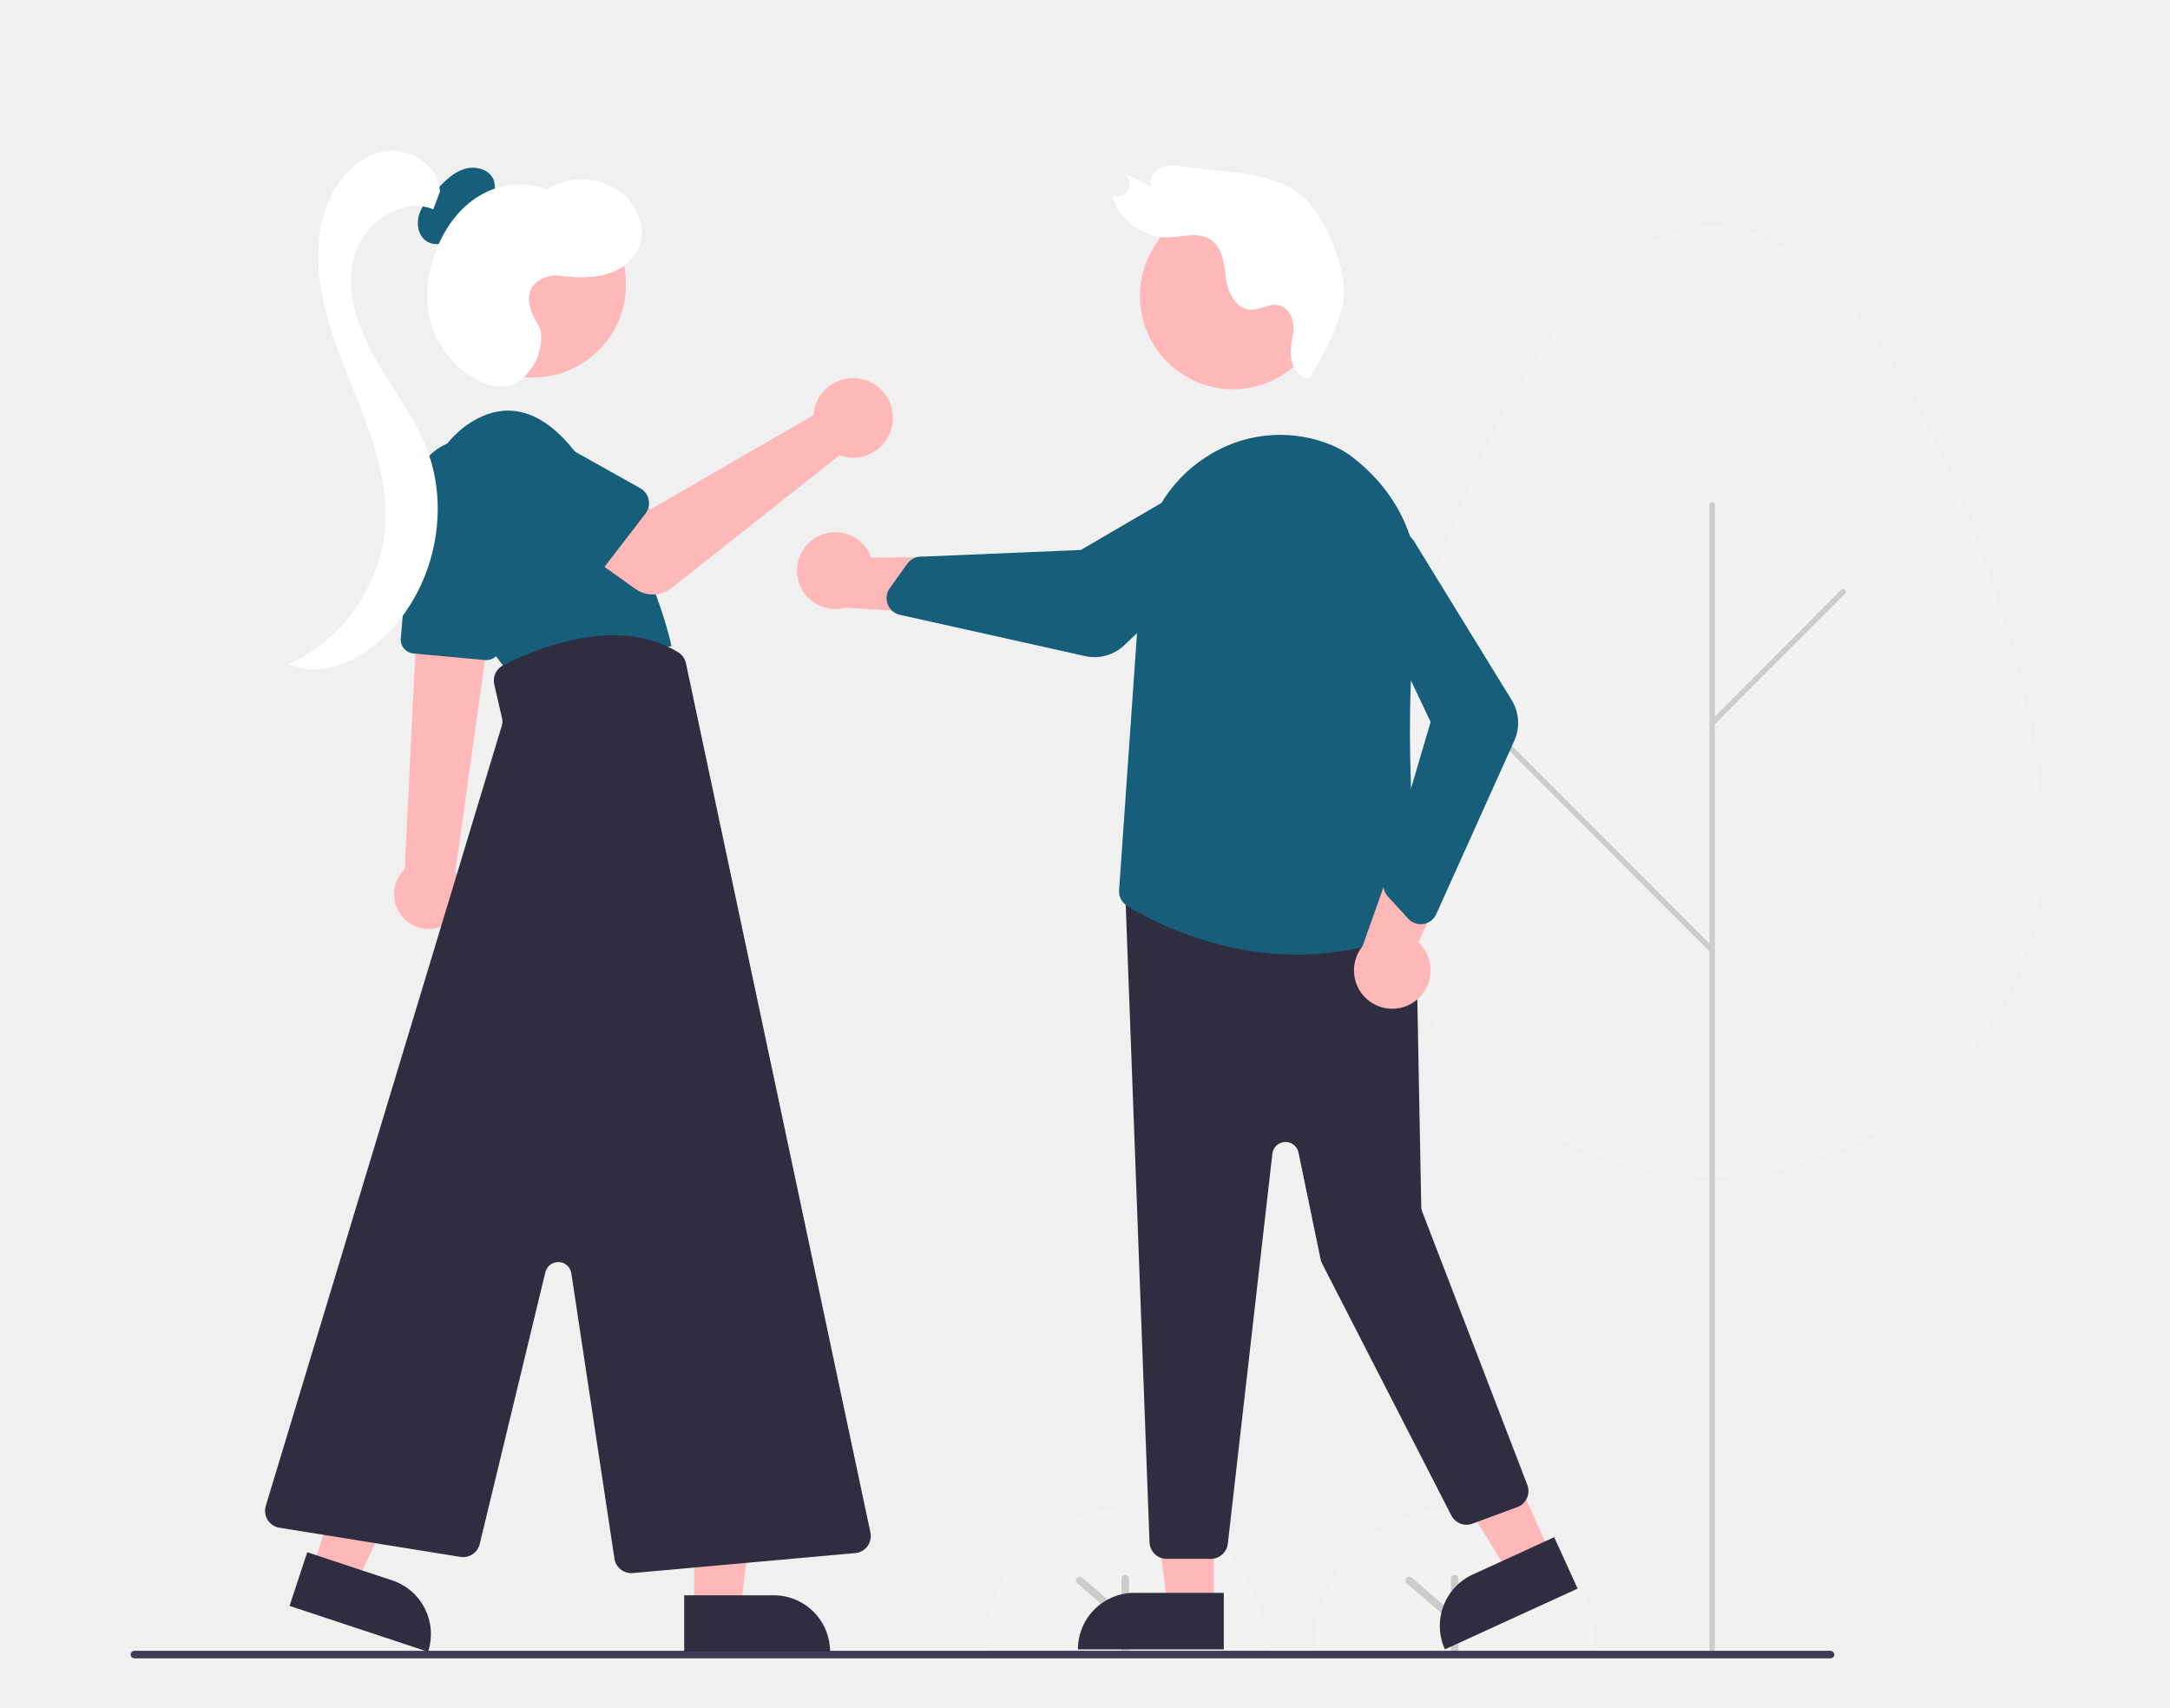
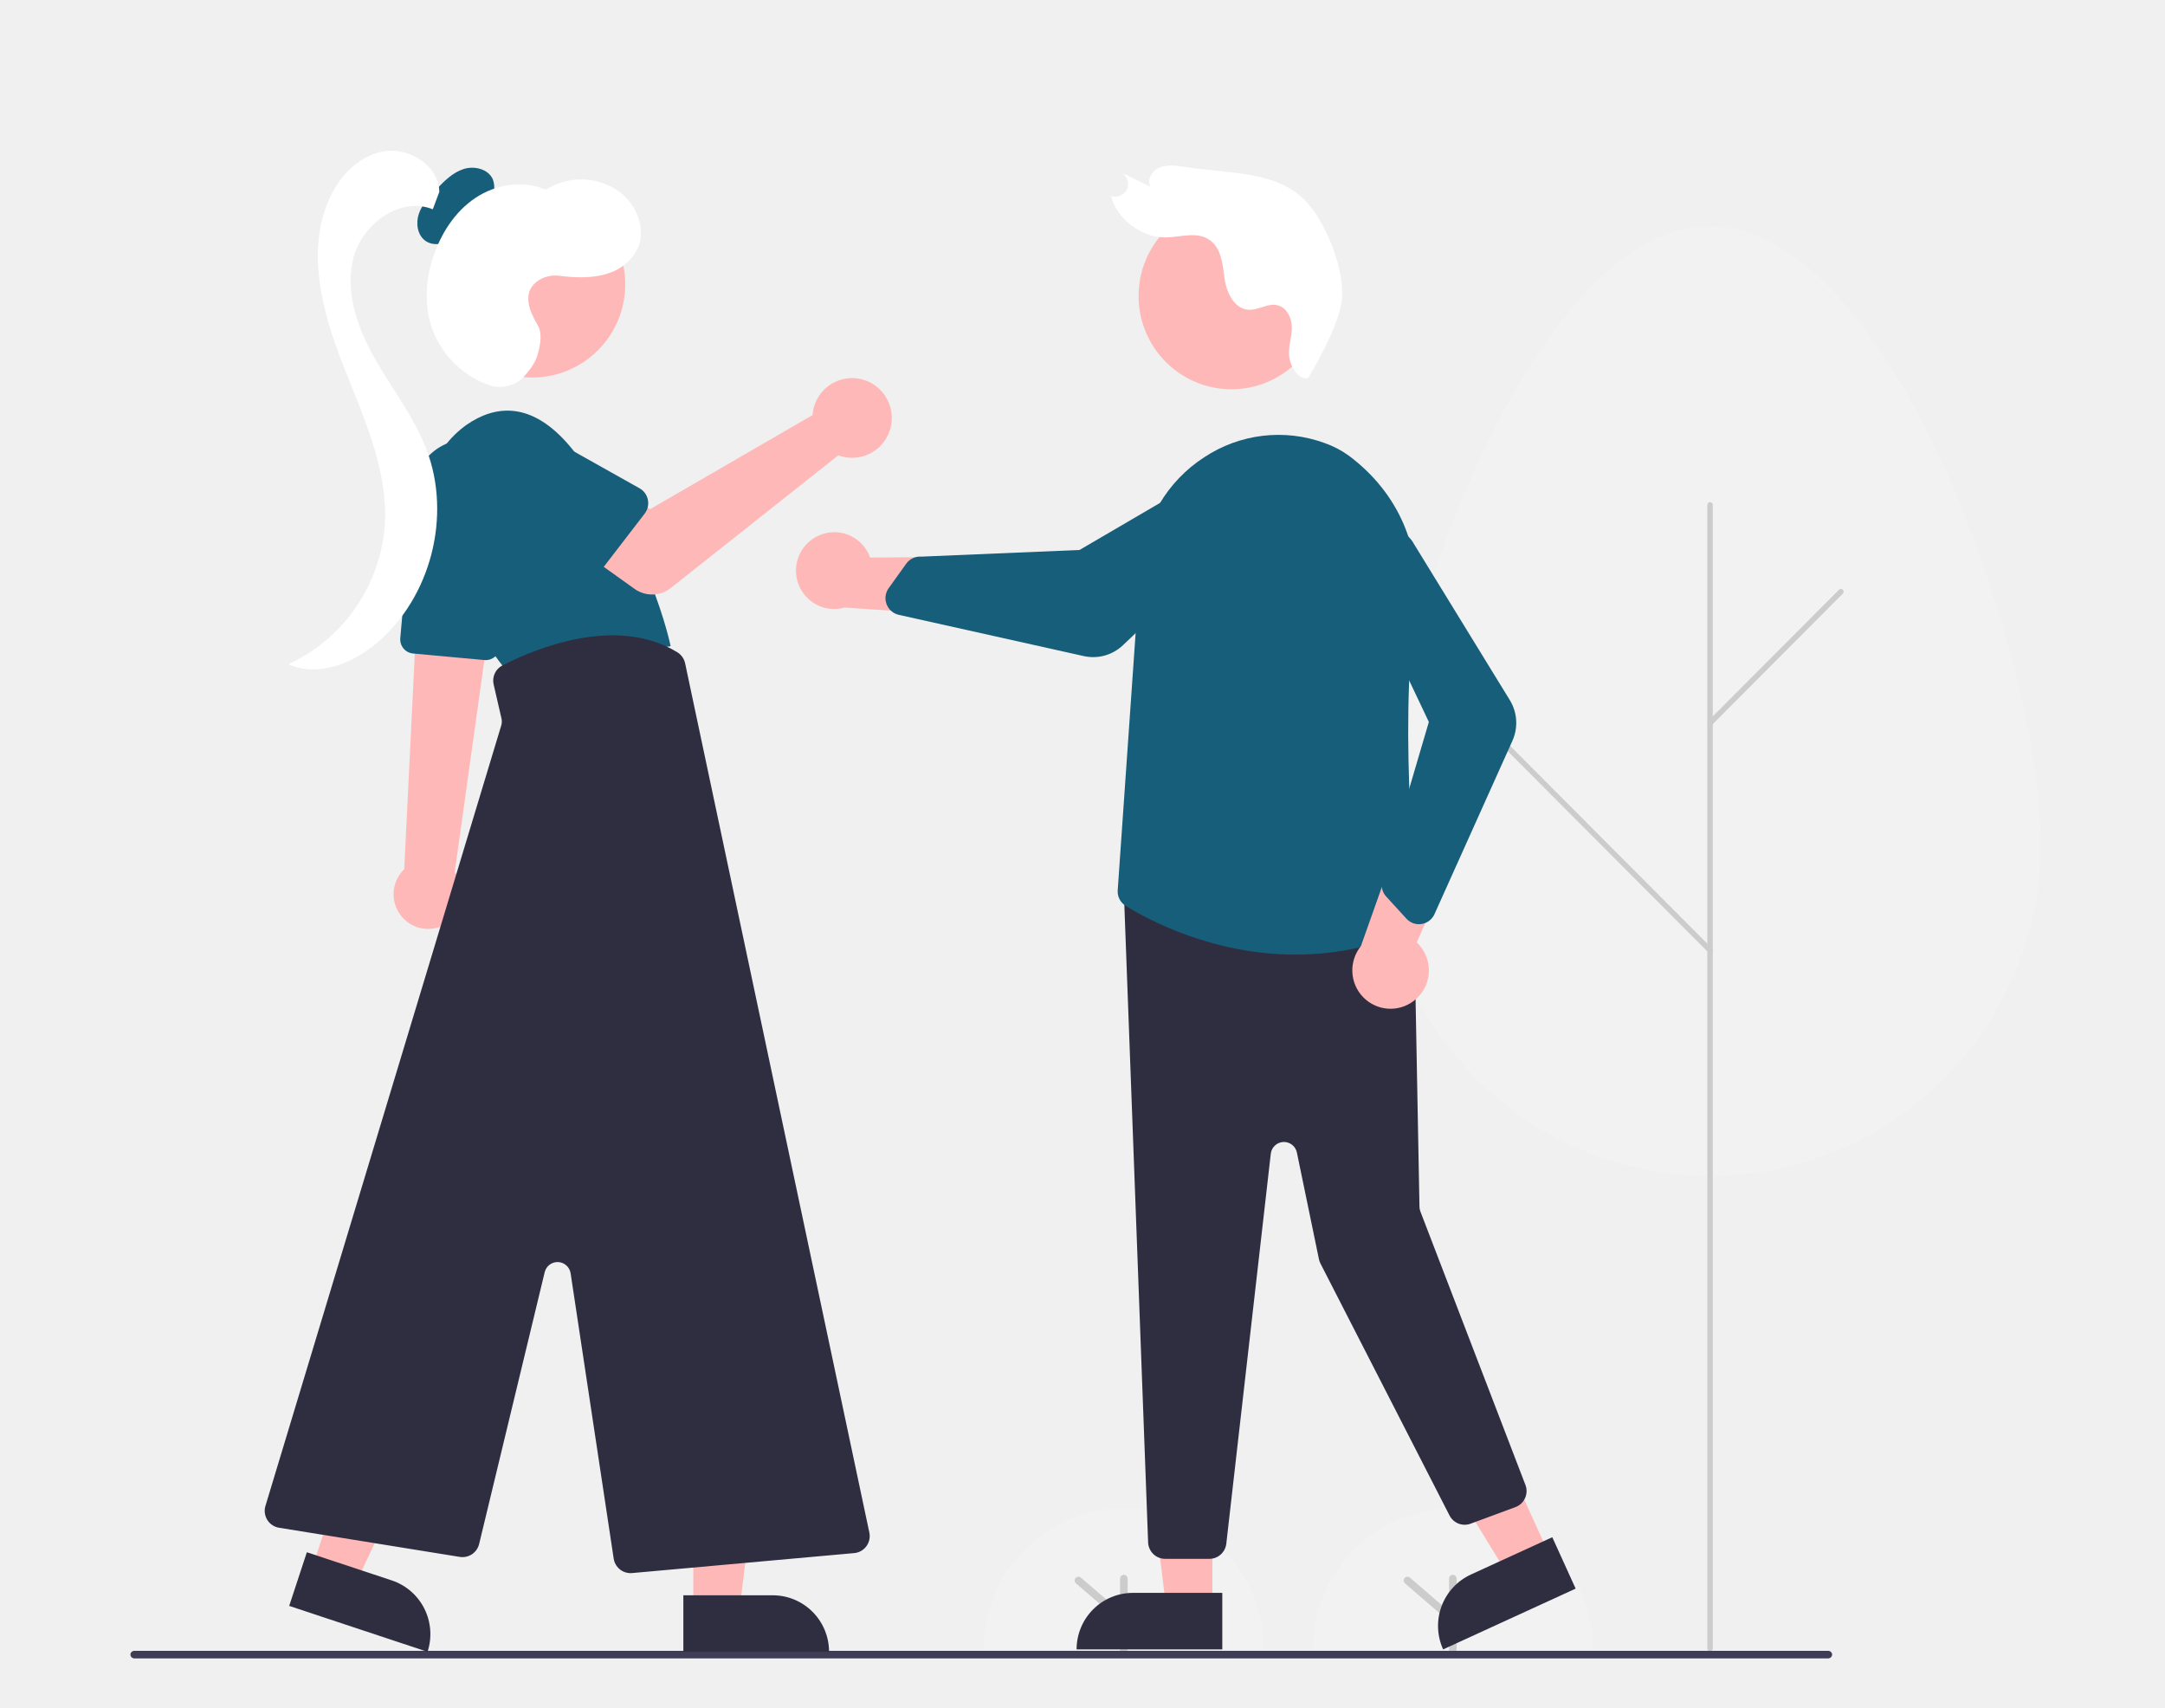
- <svg xmlns="http://www.w3.org/2000/svg" width="216" height="170" viewBox="0 0 216 170" fill="none">
-   <path d="M130.848 164.146C130.848 160.437 132.318 156.881 134.933 154.258C137.548 151.636 141.094 150.163 144.793 150.163C148.491 150.163 152.038 151.636 154.653 154.258C157.268 156.881 158.737 160.437 158.737 164.146" fill="#F2F2F2" />
-   <path d="M144.793 164.902C144.693 164.902 144.597 164.862 144.526 164.791C144.455 164.72 144.416 164.624 144.416 164.524V157.154C144.416 157.054 144.455 156.958 144.526 156.887C144.597 156.816 144.693 156.776 144.793 156.776C144.893 156.776 144.988 156.816 145.059 156.887C145.13 156.958 145.169 157.054 145.169 157.154V164.524C145.169 164.624 145.13 164.72 145.059 164.791C144.988 164.862 144.893 164.902 144.793 164.902Z" fill="#CCCCCC" />
-   <path d="M144.792 161.613C144.702 161.614 144.615 161.581 144.547 161.522L140.025 157.63C139.949 157.565 139.902 157.472 139.894 157.372C139.887 157.272 139.919 157.173 139.984 157.097C140.049 157.021 140.142 156.974 140.242 156.966C140.341 156.959 140.44 156.991 140.516 157.056L145.038 160.949C145.097 160.999 145.138 161.066 145.157 161.141C145.177 161.216 145.173 161.294 145.146 161.367C145.119 161.439 145.071 161.502 145.008 161.546C144.945 161.59 144.869 161.613 144.792 161.613V161.613Z" fill="#CCCCCC" />
-   <path d="M98.061 164.146C98.061 160.437 99.53 156.881 102.145 154.258C104.76 151.636 108.307 150.163 112.005 150.163C115.703 150.163 119.25 151.636 121.865 154.258C124.48 156.881 125.949 160.437 125.949 164.146" fill="#F2F2F2" />
-   <path d="M112.005 164.902C111.905 164.902 111.809 164.862 111.738 164.791C111.668 164.72 111.628 164.624 111.628 164.524V157.154C111.628 157.054 111.668 156.958 111.738 156.887C111.809 156.816 111.905 156.776 112.005 156.776C112.105 156.776 112.201 156.816 112.271 156.887C112.342 156.958 112.382 157.054 112.382 157.154V164.524C112.382 164.624 112.342 164.72 112.271 164.791C112.201 164.862 112.105 164.902 112.005 164.902Z" fill="#CCCCCC" />
-   <path d="M112.005 161.613C111.914 161.613 111.827 161.581 111.759 161.522L107.237 157.63C107.199 157.598 107.168 157.558 107.145 157.514C107.123 157.47 107.109 157.421 107.105 157.372C107.101 157.322 107.107 157.272 107.122 157.225C107.138 157.177 107.162 157.133 107.195 157.096C107.227 157.058 107.266 157.027 107.311 157.004C107.355 156.982 107.404 156.969 107.453 156.965C107.503 156.961 107.552 156.967 107.6 156.983C107.647 156.999 107.69 157.024 107.728 157.056L112.25 160.949C112.309 160.999 112.35 161.066 112.37 161.141C112.389 161.216 112.385 161.294 112.358 161.367C112.331 161.439 112.283 161.502 112.22 161.546C112.157 161.59 112.082 161.613 112.005 161.613H112.005Z" fill="#CCCCCC" />
-   <path d="M203.385 84.047C203.385 65.807 188.63 22.526 170.428 22.526C152.227 22.526 137.471 65.807 137.471 84.047C137.477 92.808 140.952 101.208 147.132 107.401C153.312 113.593 161.691 117.072 170.428 117.072C179.165 117.072 187.544 113.593 193.724 107.401C199.904 101.208 203.379 92.808 203.385 84.047V84.047Z" fill="#F2F2F2" />
-   <path d="M170.428 164.394C170.464 164.394 170.499 164.387 170.532 164.373C170.565 164.36 170.594 164.34 170.62 164.315C170.645 164.289 170.665 164.259 170.678 164.226C170.692 164.194 170.699 164.158 170.699 164.123V50.261C170.699 50.189 170.67 50.12 170.619 50.07C170.568 50.019 170.5 49.99 170.428 49.99C170.356 49.99 170.288 50.019 170.237 50.07C170.186 50.12 170.157 50.189 170.157 50.261V164.123C170.157 164.158 170.164 164.194 170.178 164.226C170.191 164.259 170.211 164.289 170.236 164.315C170.262 164.34 170.291 164.36 170.324 164.373C170.357 164.387 170.392 164.394 170.428 164.394V164.394Z" fill="#CCCCCC" />
-   <path d="M170.428 72.243C170.464 72.243 170.499 72.236 170.532 72.222C170.565 72.209 170.595 72.189 170.62 72.163L183.664 59.092C183.715 59.041 183.743 58.972 183.743 58.9C183.743 58.828 183.715 58.759 183.664 58.708C183.613 58.657 183.544 58.628 183.472 58.628C183.4 58.628 183.331 58.657 183.281 58.708L170.236 71.779C170.199 71.817 170.173 71.866 170.162 71.918C170.152 71.971 170.157 72.026 170.178 72.075C170.198 72.125 170.233 72.167 170.278 72.197C170.322 72.227 170.375 72.243 170.428 72.243V72.243Z" fill="#CCCCCC" />
-   <path d="M170.428 94.872C170.482 94.872 170.534 94.856 170.578 94.826C170.623 94.797 170.658 94.754 170.678 94.704C170.699 94.655 170.704 94.6 170.694 94.548C170.683 94.495 170.658 94.447 170.62 94.409L148.775 72.518C148.75 72.493 148.72 72.473 148.687 72.459C148.654 72.445 148.619 72.438 148.583 72.438C148.548 72.438 148.512 72.445 148.48 72.459C148.447 72.472 148.417 72.493 148.392 72.518C148.367 72.543 148.347 72.573 148.333 72.606C148.319 72.639 148.312 72.674 148.312 72.71C148.312 72.745 148.319 72.781 148.333 72.814C148.346 72.847 148.366 72.877 148.392 72.902L170.236 94.793C170.262 94.818 170.291 94.838 170.324 94.852C170.357 94.865 170.392 94.872 170.428 94.872V94.872Z" fill="#CCCCCC" />
-   <path d="M120.826 159.897L116.206 159.896L114.008 142.026L120.827 142.026L120.826 159.897Z" fill="#FFB8B8" />
-   <path d="M112.906 158.573H121.816V164.199H107.295C107.295 162.707 107.886 161.276 108.938 160.22C109.991 159.165 111.418 158.573 112.906 158.573V158.573Z" fill="#2F2E41" />
-   <path d="M154.351 154.648L150.148 156.574L140.744 141.234L146.947 138.393L154.351 154.648Z" fill="#FFB8B8" />
-   <path d="M146.598 156.744L154.703 153.032L157.034 158.149L143.825 164.199C143.519 163.527 143.348 162.801 143.322 162.063C143.295 161.324 143.414 160.588 143.672 159.896C143.929 159.204 144.32 158.569 144.822 158.028C145.324 157.487 145.928 157.051 146.598 156.744V156.744Z" fill="#2F2E41" />
-   <path d="M120.532 155.185H116.118C115.69 155.183 115.278 155.02 114.965 154.728C114.651 154.435 114.459 154.035 114.426 153.607L112.019 89.151C112.001 88.904 112.038 88.656 112.125 88.424C112.213 88.193 112.35 87.983 112.527 87.81C112.703 87.637 112.916 87.505 113.149 87.423C113.382 87.341 113.63 87.311 113.876 87.335L139.403 90.053C139.817 90.094 140.201 90.285 140.483 90.592C140.765 90.898 140.926 91.297 140.934 91.714L141.469 120.146C141.472 120.301 141.501 120.453 141.557 120.597L152.028 147.827C152.109 148.037 152.148 148.262 152.141 148.487C152.135 148.713 152.084 148.934 151.991 149.14C151.898 149.345 151.766 149.53 151.601 149.684C151.437 149.837 151.243 149.957 151.032 150.034L146.559 151.687C146.171 151.831 145.743 151.827 145.358 151.676C144.972 151.525 144.654 151.238 144.465 150.869L131.601 125.787C131.531 125.651 131.48 125.506 131.449 125.356L129.252 114.739C129.188 114.431 129.017 114.156 128.769 113.963C128.522 113.77 128.214 113.672 127.9 113.686C127.587 113.7 127.289 113.826 127.06 114.04C126.831 114.255 126.685 114.544 126.65 114.857L122.217 153.677C122.169 154.092 121.972 154.475 121.661 154.753C121.35 155.031 120.948 155.185 120.532 155.185V155.185Z" fill="#2F2E41" />
-   <path d="M122.73 38.752C127.842 38.752 131.986 34.596 131.986 29.47C131.986 24.344 127.842 20.188 122.73 20.188C117.618 20.188 113.473 24.344 113.473 29.47C113.473 34.596 117.618 38.752 122.73 38.752Z" fill="#FFB8B8" />
-   <path d="M129.111 95.032C120.924 95.033 114.513 91.614 112.191 90.183H112.192C111.928 90.021 111.715 89.789 111.574 89.514C111.433 89.238 111.371 88.928 111.394 88.62L113.645 56.356C113.789 54.178 114.44 52.065 115.544 50.185C116.649 48.305 118.177 46.71 120.006 45.528C121.754 44.368 123.748 43.635 125.828 43.386C127.909 43.137 130.019 43.38 131.989 44.096C132.859 44.397 133.68 44.823 134.426 45.362C139.413 49.086 141.816 54.694 141.02 60.748C139.369 73.302 141.239 90.236 141.458 92.126L141.474 92.262L141.349 92.319C137.516 94.106 133.339 95.032 129.111 95.032V95.032Z" fill="#175E7A" />
-   <path d="M140.896 99.641C141.338 99.307 141.702 98.879 141.963 98.389C142.223 97.898 142.373 97.357 142.401 96.802C142.43 96.247 142.337 95.693 142.129 95.178C141.921 94.663 141.603 94.2 141.197 93.822L146.629 81.464L139.729 82.636L135.629 94.192C135.04 94.917 134.738 95.834 134.778 96.769C134.818 97.703 135.199 98.59 135.849 99.262C136.498 99.934 137.37 100.343 138.3 100.413C139.23 100.483 140.154 100.208 140.896 99.641V99.641Z" fill="#FFB8B8" />
-   <path d="M141.415 92.007C141.18 92.007 140.948 91.958 140.733 91.863C140.518 91.768 140.325 91.629 140.167 91.455L138.142 89.24C137.945 89.024 137.807 88.76 137.741 88.474C137.675 88.189 137.684 87.891 137.766 87.609L142.403 71.87L135.347 57.012C135.038 56.359 134.962 55.619 135.133 54.916C135.283 54.3 135.616 53.743 136.089 53.32C136.561 52.897 137.15 52.628 137.778 52.547C138.406 52.467 139.043 52.579 139.607 52.87C140.17 53.16 140.632 53.614 140.932 54.173L150.47 69.693C150.841 70.296 151.059 70.981 151.104 71.688C151.15 72.395 151.021 73.103 150.73 73.749L142.963 91.006C142.848 91.263 142.671 91.487 142.448 91.658C142.225 91.829 141.963 91.941 141.685 91.985C141.596 92 141.506 92.007 141.415 92.007V92.007Z" fill="#175E7A" />
-   <path d="M130.356 37.653C129.396 37.818 128.606 36.478 128.487 35.536C128.367 34.594 128.71 33.691 128.747 32.755C128.785 31.819 128.344 30.681 127.375 30.404C126.358 30.113 125.416 30.93 124.375 30.832C122.925 30.695 122.197 28.993 122.021 27.616C121.845 26.24 121.707 24.61 120.452 23.824C119.2 23.042 117.651 23.611 116.212 23.636C113.781 23.677 111.305 21.817 110.737 19.523C111.032 19.608 111.347 19.592 111.632 19.478C111.917 19.364 112.156 19.157 112.311 18.891C112.432 18.608 112.457 18.291 112.381 17.992C112.305 17.693 112.133 17.427 111.891 17.237L114.647 18.59C114.27 17.821 114.839 16.946 115.622 16.654C116.405 16.363 117.316 16.494 118.18 16.629C122.495 17.301 127.494 16.97 130.356 20.269C132.339 22.554 133.971 26.903 133.748 29.717C133.525 32.531 130.356 37.653 130.356 37.653Z" fill="white" />
-   <path d="M81.275 53.477C81.757 53.202 82.292 53.036 82.844 52.991C83.397 52.946 83.952 53.023 84.471 53.217C84.991 53.41 85.461 53.716 85.85 54.111C86.239 54.507 86.537 54.984 86.722 55.507L100.189 55.41L96.378 61.296L84.174 60.486C83.276 60.74 82.317 60.655 81.478 60.247C80.638 59.839 79.977 59.136 79.62 58.273C79.262 57.408 79.234 56.443 79.539 55.559C79.844 54.675 80.462 53.934 81.275 53.477V53.477Z" fill="#FFB8B8" />
-   <path d="M88.283 59.892C88.235 59.662 88.235 59.424 88.284 59.193C88.333 58.963 88.429 58.745 88.567 58.554L90.316 56.115C90.488 55.877 90.717 55.688 90.983 55.565C91.248 55.442 91.54 55.39 91.832 55.413L107.585 54.751L121.211 46.8C121.785 46.363 122.492 46.138 123.213 46.162C123.846 46.184 124.457 46.397 124.966 46.775C125.475 47.152 125.858 47.675 126.065 48.275C126.272 48.875 126.292 49.524 126.123 50.136C125.955 50.748 125.605 51.294 125.121 51.703L111.914 64.232C111.401 64.719 110.776 65.072 110.095 65.261C109.414 65.45 108.697 65.468 108.008 65.314L89.576 61.208C89.302 61.147 89.047 61.019 88.835 60.835C88.622 60.651 88.459 60.416 88.359 60.153C88.327 60.068 88.301 59.981 88.283 59.892V59.892Z" fill="#175E7A" />
-   <path d="M182.191 165.096H13.401C13.295 165.096 13.193 165.056 13.117 164.985C13.042 164.914 13 164.818 13 164.718C13 164.618 13.042 164.522 13.117 164.451C13.193 164.38 13.295 164.34 13.401 164.34H182.191C182.297 164.34 182.399 164.38 182.474 164.451C182.549 164.522 182.592 164.618 182.592 164.718C182.592 164.818 182.549 164.914 182.474 164.985C182.399 165.056 182.297 165.096 182.191 165.096Z" fill="#3F3D56" />
-   <path d="M39.69 90.756C39.917 91.149 40.218 91.493 40.578 91.768C40.937 92.044 41.347 92.246 41.784 92.362C42.221 92.479 42.676 92.508 43.125 92.448C43.573 92.388 44.005 92.239 44.396 92.011C44.787 91.784 45.13 91.481 45.404 91.12C45.678 90.76 45.879 90.348 45.995 89.91C46.11 89.472 46.139 89.014 46.078 88.565C46.017 88.116 45.869 87.683 45.641 87.291C45.545 87.129 45.437 86.975 45.317 86.83L48.211 66.143L48.298 65.523L48.886 61.302L48.973 60.693L48.652 60.708L43.044 60.965L41.541 61.033L41.352 64.884L40.286 86.535C39.728 87.069 39.367 87.776 39.259 88.542C39.151 89.308 39.303 90.088 39.69 90.756V90.756Z" fill="#FFB8B8" />
-   <path d="M48.281 65.711L41.161 65.056C40.791 65.021 40.451 64.841 40.213 64.555C39.976 64.269 39.861 63.901 39.893 63.53L41.214 48.681C41.278 47.96 41.485 47.259 41.824 46.62C42.163 45.98 42.627 45.416 43.187 44.959C43.747 44.503 44.394 44.163 45.087 43.962C45.78 43.76 46.507 43.7 47.224 43.785C47.941 43.87 48.634 44.098 49.262 44.456C49.889 44.814 50.439 45.295 50.878 45.87C51.317 46.444 51.636 47.102 51.818 47.803C51.999 48.504 52.038 49.234 51.933 49.95L49.798 64.515C49.749 64.849 49.582 65.154 49.327 65.374C49.073 65.595 48.748 65.716 48.411 65.717C48.368 65.717 48.325 65.715 48.281 65.711Z" fill="#175E7A" />
-   <path d="M42.885 53.714C42.165 51.668 42.131 49.443 42.79 47.376C43.449 45.31 44.763 43.516 46.533 42.268C49.218 40.425 52.892 39.764 56.849 44.488C64.764 53.936 66.837 64.329 66.837 64.329L50.631 66.974C50.631 66.974 45.119 60.219 42.885 53.714Z" fill="#175E7A" />
-   <path d="M69.094 160.137L73.715 160.137L75.913 142.266L69.094 142.266L69.094 160.137Z" fill="#FFB8B8" />
-   <path d="M31.108 156.096L35.495 157.55L43.175 141.274L36.701 139.128L31.108 156.096Z" fill="#FFB8B8" />
-   <path d="M42.609 164.439L28.822 159.87L30.582 154.528L39.043 157.332C40.456 157.8 41.625 158.812 42.294 160.145C42.963 161.478 43.076 163.023 42.609 164.439L42.609 164.439Z" fill="#2F2E41" />
-   <path d="M53.057 37.582C58.169 37.582 62.313 33.427 62.313 28.3C62.313 23.174 58.169 19.018 53.057 19.018C47.945 19.018 43.8 23.174 43.8 28.3C43.8 33.427 47.945 37.582 53.057 37.582Z" fill="#FFB8B8" />
-   <path d="M61.161 155.162L56.871 126.764C56.825 126.461 56.675 126.183 56.448 125.978C56.221 125.773 55.929 125.654 55.624 125.64C55.319 125.627 55.018 125.721 54.774 125.905C54.529 126.089 54.356 126.353 54.285 126.651L47.75 153.714C47.647 154.129 47.394 154.49 47.039 154.726C46.684 154.963 46.254 155.058 45.833 154.993L27.809 152.088C27.57 152.05 27.342 151.96 27.14 151.826C26.939 151.692 26.768 151.516 26.64 151.31C26.512 151.104 26.429 150.873 26.397 150.633C26.365 150.392 26.385 150.147 26.455 149.915L49.957 72.218C50.024 71.997 50.032 71.762 49.98 71.537L49.198 68.137C49.112 67.768 49.151 67.381 49.31 67.038C49.469 66.694 49.738 66.414 50.074 66.242C53.275 64.604 61.379 61.2 67.498 64.929C67.696 65.051 67.868 65.211 68.003 65.401C68.138 65.592 68.232 65.807 68.281 66.035L86.641 152.565C86.691 152.8 86.69 153.043 86.64 153.278C86.589 153.513 86.489 153.735 86.347 153.929C86.204 154.122 86.022 154.283 85.813 154.401C85.604 154.519 85.372 154.591 85.133 154.613L62.99 156.601C62.938 156.605 62.888 156.608 62.838 156.608C62.432 156.607 62.04 156.461 61.733 156.196C61.426 155.931 61.223 155.564 61.161 155.162Z" fill="#2F2E41" />
-   <path d="M46.919 21.742C47.617 21.322 48.236 20.782 48.749 20.148C49.002 19.827 49.168 19.447 49.232 19.044C49.296 18.64 49.256 18.227 49.114 17.843C48.647 16.809 47.257 16.481 46.18 16.834C45.104 17.187 44.272 18.033 43.485 18.849C42.791 19.569 42.078 20.32 41.75 21.265C41.421 22.21 41.59 23.407 42.408 23.98C43.21 24.543 44.364 24.312 45.136 23.708C45.908 23.104 46.386 22.208 46.842 21.339L46.919 21.742Z" fill="#175E7A" />
-   <path d="M43.784 19.098C43.733 16.482 40.76 14.607 38.193 15.07C35.625 15.534 33.652 17.729 32.664 20.15C30.577 25.265 32.143 31.102 34.154 36.248C36.166 41.393 38.654 46.617 38.361 52.136C38.163 55.12 37.164 57.994 35.472 60.455C33.779 62.917 31.455 64.874 28.745 66.121C31.643 67.438 35.106 66.077 37.541 64.024C42.948 59.464 45.035 51.347 42.501 44.734C41.251 41.472 39.047 38.682 37.328 35.643C35.608 32.604 34.346 29.022 35.234 25.643C36.122 22.264 39.901 19.528 43.132 20.837L43.784 19.098Z" fill="white" />
-   <path d="M53.612 32.419C52.805 31.052 51.99 29.257 53.466 28.061C53.786 27.813 54.153 27.632 54.545 27.528C54.937 27.424 55.345 27.4 55.746 27.457C57.409 27.658 59.22 27.741 60.829 27.135C61.433 26.927 61.988 26.599 62.463 26.171C62.938 25.743 63.322 25.224 63.593 24.644C64.424 22.67 63.384 20.271 61.647 19.023C60.584 18.287 59.328 17.883 58.037 17.86C56.746 17.837 55.477 18.197 54.389 18.894C52.139 17.898 49.409 18.341 47.365 19.713C45.321 21.085 43.923 23.281 43.163 25.627C42.463 27.646 42.342 29.822 42.815 31.906C43.195 33.356 43.919 34.693 44.923 35.803C45.928 36.913 47.185 37.765 48.587 38.285C49.134 38.501 49.727 38.569 50.308 38.482C50.889 38.396 51.437 38.158 51.897 37.792C51.897 37.792 53.173 36.675 53.572 35.33C53.879 34.297 54.043 33.15 53.612 32.419Z" fill="white" />
-   <path d="M81.072 40.701C81.025 40.905 80.995 41.113 80.981 41.321L64.792 50.687L60.857 48.415L56.662 53.922L63.238 58.623C63.77 59.002 64.409 59.199 65.062 59.183C65.714 59.167 66.343 58.939 66.856 58.534L83.55 45.328C84.303 45.607 85.124 45.65 85.902 45.451C86.68 45.252 87.38 44.819 87.907 44.212C88.434 43.604 88.765 42.85 88.854 42.049C88.944 41.249 88.788 40.44 88.408 39.73C88.028 39.02 87.441 38.444 86.726 38.076C86.011 37.709 85.202 37.569 84.405 37.674C83.609 37.78 82.863 38.126 82.268 38.667C81.672 39.207 81.255 39.917 81.072 40.701V40.701Z" fill="#FFB8B8" />
-   <path d="M64.251 51.13L59.018 57.93C58.87 58.124 58.681 58.283 58.465 58.397C58.249 58.51 58.012 58.576 57.768 58.59C57.525 58.603 57.282 58.564 57.055 58.474C56.828 58.385 56.623 58.247 56.454 58.071L50.531 51.903C49.547 51.134 48.908 50.005 48.754 48.764C48.599 47.523 48.942 46.271 49.707 45.283C50.472 44.295 51.596 43.652 52.833 43.494C54.071 43.336 55.32 43.677 56.307 44.442L63.736 48.607C63.949 48.727 64.133 48.891 64.277 49.088C64.421 49.285 64.521 49.511 64.57 49.751C64.618 49.99 64.615 50.237 64.56 50.475C64.505 50.713 64.4 50.937 64.251 51.13H64.251Z" fill="#175E7A" />
-   <path d="M82.626 164.439L68.104 164.439L68.104 158.813L77.015 158.813C77.752 158.813 78.481 158.958 79.162 159.241C79.843 159.524 80.461 159.938 80.982 160.461C81.503 160.983 81.916 161.603 82.198 162.286C82.48 162.968 82.626 163.7 82.626 164.439V164.439V164.439Z" fill="#2F2E41" />
+ <svg xmlns="http://www.w3.org/2000/svg" width="317" height="250" viewBox="0 0 317 250" fill="none">
+   <path d="M192.237 241.391C192.237 235.937 194.396 230.707 198.238 226.85C202.08 222.994 207.29 220.828 212.724 220.828C218.157 220.828 223.368 222.994 227.21 226.85C231.052 230.707 233.21 235.937 233.21 241.391" fill="#F2F2F2" />
+   <path d="M212.724 242.502C212.577 242.502 212.436 242.444 212.332 242.339C212.228 242.235 212.17 242.094 212.17 241.946V231.109C212.17 230.962 212.228 230.82 212.332 230.716C212.436 230.612 212.577 230.553 212.724 230.553C212.87 230.553 213.011 230.612 213.115 230.716C213.219 230.82 213.277 230.962 213.277 231.109V241.946C213.277 242.094 213.219 242.235 213.115 242.339C213.011 242.444 212.87 242.502 212.724 242.502Z" fill="#CCCCCC" />
+   <path d="M212.723 237.667C212.591 237.667 212.463 237.619 212.363 237.533L205.719 231.809C205.607 231.713 205.538 231.576 205.527 231.429C205.516 231.282 205.564 231.137 205.659 231.025C205.755 230.913 205.891 230.844 206.037 230.833C206.184 230.822 206.329 230.869 206.44 230.965L213.084 236.689C213.17 236.763 213.231 236.862 213.26 236.972C213.288 237.082 213.282 237.198 213.243 237.304C213.203 237.411 213.133 237.502 213.04 237.567C212.947 237.632 212.836 237.667 212.723 237.667V237.667Z" fill="#CCCCCC" />
+   <path d="M144.067 241.391C144.067 235.937 146.225 230.707 150.067 226.85C153.909 222.994 159.12 220.828 164.553 220.828C169.986 220.828 175.197 222.994 179.039 226.85C182.881 230.707 185.039 235.937 185.039 241.391" fill="#F2F2F2" />
+   <path d="M164.553 242.502C164.406 242.502 164.266 242.444 164.162 242.339C164.058 242.235 164 242.094 164 241.946V231.109C164 230.962 164.058 230.82 164.162 230.716C164.266 230.612 164.406 230.553 164.553 230.553C164.7 230.553 164.841 230.612 164.945 230.716C165.049 230.82 165.107 230.962 165.107 231.109V241.946C165.107 242.094 165.049 242.235 164.945 242.339C164.841 242.444 164.7 242.502 164.553 242.502Z" fill="#CCCCCC" />
+   <path d="M164.553 237.667C164.421 237.667 164.293 237.619 164.192 237.533L157.548 231.809C157.493 231.761 157.447 231.703 157.414 231.638C157.38 231.573 157.36 231.502 157.355 231.429C157.349 231.356 157.357 231.282 157.38 231.213C157.403 231.143 157.439 231.078 157.486 231.023C157.534 230.967 157.592 230.922 157.657 230.889C157.722 230.856 157.793 230.836 157.866 230.831C157.939 230.825 158.012 230.834 158.081 230.857C158.15 230.881 158.214 230.917 158.27 230.965L164.914 236.689C165 236.763 165.061 236.862 165.089 236.972C165.117 237.082 165.112 237.198 165.072 237.304C165.033 237.41 164.962 237.502 164.869 237.567C164.776 237.632 164.666 237.667 164.553 237.667H164.553Z" fill="#CCCCCC" />
+   <path d="M298.805 123.598C298.805 96.775 277.127 33.126 250.386 33.126C223.646 33.126 201.968 96.775 201.968 123.598C201.976 136.482 207.082 148.835 216.161 157.942C225.24 167.049 237.551 172.165 250.386 172.165C263.222 172.165 275.533 167.049 284.612 157.942C293.691 148.835 298.796 136.482 298.805 123.598V123.598Z" fill="#F2F2F2" />
+   <path d="M250.386 241.756C250.439 241.756 250.49 241.746 250.539 241.726C250.587 241.706 250.631 241.676 250.668 241.639C250.705 241.602 250.734 241.558 250.754 241.509C250.774 241.461 250.785 241.409 250.785 241.357V73.913C250.784 73.808 250.742 73.706 250.667 73.632C250.593 73.557 250.492 73.515 250.386 73.515C250.281 73.515 250.18 73.557 250.105 73.632C250.031 73.706 249.989 73.808 249.988 73.913V241.357C249.988 241.409 249.999 241.461 250.019 241.509C250.039 241.558 250.068 241.602 250.105 241.639C250.142 241.676 250.186 241.706 250.234 241.726C250.282 241.746 250.334 241.756 250.386 241.756V241.756Z" fill="#CCCCCC" />
+   <path d="M250.387 106.24C250.439 106.24 250.491 106.229 250.539 106.209C250.587 106.189 250.631 106.16 250.668 106.123L269.832 86.9C269.907 86.825 269.949 86.723 269.949 86.617C269.949 86.511 269.907 86.41 269.832 86.335C269.757 86.26 269.656 86.218 269.55 86.218C269.445 86.218 269.344 86.26 269.269 86.335L250.105 105.558C250.049 105.614 250.012 105.685 249.996 105.762C249.981 105.84 249.989 105.92 250.019 105.993C250.049 106.066 250.1 106.128 250.165 106.172C250.231 106.216 250.308 106.24 250.387 106.24V106.24Z" fill="#CCCCCC" />
+   <path d="M250.386 139.518C250.465 139.518 250.542 139.494 250.608 139.451C250.673 139.407 250.724 139.344 250.754 139.271C250.784 139.198 250.792 139.118 250.777 139.041C250.761 138.963 250.724 138.892 250.668 138.836L218.574 106.644C218.537 106.607 218.494 106.577 218.445 106.557C218.397 106.537 218.345 106.527 218.293 106.527C218.241 106.527 218.189 106.537 218.141 106.557C218.092 106.577 218.048 106.607 218.011 106.644C217.974 106.681 217.945 106.725 217.925 106.773C217.905 106.822 217.895 106.874 217.895 106.926C217.895 106.979 217.905 107.031 217.925 107.079C217.945 107.128 217.974 107.172 218.011 107.209L250.105 139.401C250.142 139.438 250.186 139.467 250.234 139.488C250.282 139.508 250.334 139.518 250.386 139.518V139.518Z" fill="#CCCCCC" />
+   <path d="M177.514 235.142L170.725 235.142L167.496 208.861L177.515 208.862L177.514 235.142Z" fill="#FFB8B8" />
+   <path d="M165.877 233.195H178.968V241.469H157.634C157.634 239.274 158.502 237.17 160.048 235.618C161.594 234.067 163.691 233.195 165.877 233.195V233.195Z" fill="#2F2E41" />
+   <path d="M226.766 227.424L220.592 230.255L206.776 207.697L215.889 203.52L226.766 227.424Z" fill="#FFB8B8" />
+   <path d="M215.376 230.506L227.284 225.047L230.708 232.573L211.303 241.469C210.853 240.481 210.602 239.413 210.563 238.328C210.524 237.242 210.699 236.159 211.077 235.141C211.456 234.123 212.03 233.19 212.767 232.395C213.505 231.599 214.391 230.958 215.376 230.506V230.506Z" fill="#2F2E41" />
+   <path d="M177.081 228.213H170.596C169.967 228.21 169.362 227.971 168.901 227.541C168.441 227.111 168.159 226.522 168.111 225.893L164.574 131.104C164.548 130.741 164.601 130.376 164.73 130.036C164.859 129.695 165.06 129.387 165.32 129.133C165.579 128.878 165.891 128.684 166.234 128.563C166.576 128.443 166.94 128.398 167.301 128.434L204.805 132.431C205.413 132.491 205.978 132.773 206.392 133.223C206.807 133.673 207.043 134.26 207.054 134.873L207.84 176.686C207.844 176.913 207.888 177.137 207.97 177.349L223.354 217.393C223.473 217.702 223.529 218.032 223.52 218.364C223.51 218.695 223.435 219.021 223.299 219.323C223.163 219.625 222.968 219.897 222.727 220.123C222.485 220.349 222.201 220.524 221.891 220.639L215.319 223.069C214.748 223.28 214.121 223.274 213.554 223.053C212.987 222.831 212.521 222.409 212.242 221.866L193.344 184.981C193.241 184.781 193.165 184.567 193.12 184.346L189.891 168.733C189.798 168.28 189.546 167.876 189.183 167.592C188.819 167.309 188.366 167.164 187.906 167.185C187.446 167.206 187.008 167.391 186.672 167.706C186.335 168.022 186.121 168.447 186.069 168.907L179.556 225.996C179.487 226.606 179.196 227.169 178.739 227.578C178.283 227.987 177.692 228.213 177.081 228.213V228.213Z" fill="#2F2E41" />
+   <path d="M180.31 56.988C187.82 56.988 193.909 50.877 193.909 43.338C193.909 35.8 187.82 29.688 180.31 29.688C172.799 29.688 166.711 35.8 166.711 43.338C166.711 50.877 172.799 56.988 180.31 56.988Z" fill="#FFB8B8" />
+   <path d="M189.685 139.753C177.656 139.754 168.238 134.727 164.827 132.623H164.828C164.441 132.384 164.127 132.043 163.92 131.638C163.713 131.232 163.622 130.777 163.655 130.323L166.962 82.876C167.175 79.674 168.13 76.567 169.753 73.802C171.376 71.037 173.621 68.691 176.309 66.953C178.876 65.247 181.805 64.169 184.862 63.803C187.919 63.437 191.019 63.795 193.913 64.847C195.191 65.29 196.397 65.917 197.494 66.709C204.82 72.186 208.35 80.433 207.181 89.335C204.756 107.797 207.503 132.701 207.824 135.479L207.848 135.68L207.665 135.764C202.033 138.392 195.896 139.753 189.685 139.753V139.753Z" fill="#175E7A" />
+   <path d="M206.999 146.531C207.649 146.039 208.184 145.411 208.566 144.689C208.948 143.968 209.168 143.171 209.211 142.356C209.253 141.54 209.117 140.724 208.811 139.967C208.505 139.21 208.038 138.529 207.442 137.973L215.422 119.8L205.284 121.524L199.261 138.517C198.396 139.584 197.951 140.933 198.011 142.307C198.07 143.681 198.63 144.986 199.584 145.973C200.537 146.961 201.819 147.563 203.186 147.666C204.552 147.769 205.909 147.365 206.999 146.531V146.531Z" fill="#FFB8B8" />
+   <path d="M207.762 135.305C207.417 135.305 207.075 135.233 206.76 135.093C206.444 134.953 206.161 134.749 205.928 134.493L202.953 131.236C202.664 130.917 202.461 130.529 202.364 130.109C202.268 129.689 202.28 129.251 202.4 128.837L209.213 105.692L198.847 83.841C198.393 82.881 198.281 81.792 198.532 80.759C198.753 79.852 199.243 79.034 199.936 78.412C200.63 77.79 201.495 77.394 202.418 77.275C203.341 77.157 204.277 77.322 205.105 77.749C205.932 78.176 206.611 78.845 207.052 79.667L221.065 102.49C221.61 103.377 221.93 104.384 221.997 105.424C222.063 106.464 221.875 107.504 221.447 108.454L210.036 133.832C209.866 134.21 209.606 134.539 209.279 134.791C208.951 135.042 208.566 135.208 208.159 135.273C208.028 135.294 207.895 135.304 207.762 135.305V135.305Z" fill="#175E7A" />
+   <path d="M191.514 55.372C190.104 55.615 188.944 53.645 188.768 52.259C188.593 50.873 189.096 49.546 189.151 48.169C189.206 46.793 188.559 45.119 187.134 44.711C185.641 44.283 184.256 45.486 182.727 45.341C180.597 45.14 179.527 42.637 179.269 40.612C179.011 38.588 178.808 36.191 176.963 35.036C175.124 33.885 172.848 34.722 170.734 34.758C167.162 34.819 163.526 32.084 162.691 28.71C163.124 28.836 163.587 28.812 164.006 28.644C164.424 28.476 164.775 28.172 165.003 27.781C165.181 27.364 165.218 26.899 165.106 26.459C164.995 26.019 164.741 25.628 164.386 25.348L168.435 27.338C167.881 26.208 168.717 24.92 169.867 24.492C171.018 24.064 172.356 24.256 173.626 24.454C179.966 25.443 187.309 24.955 191.514 29.807C194.427 33.168 196.825 39.563 196.497 43.701C196.17 47.839 191.514 55.372 191.514 55.372Z" fill="white" />
+   <path d="M119.406 78.642C120.114 78.238 120.901 77.994 121.712 77.928C122.523 77.862 123.339 77.975 124.102 78.26C124.865 78.545 125.556 78.994 126.128 79.576C126.699 80.158 127.136 80.858 127.409 81.628L147.194 81.485L141.596 90.141L123.665 88.95C122.347 89.324 120.937 89.199 119.704 88.599C118.471 87.999 117.499 86.966 116.974 85.695C116.449 84.424 116.407 83.005 116.855 81.705C117.303 80.405 118.211 79.315 119.406 78.642V78.642Z" fill="#FFB8B8" />
+   <path d="M129.702 88.077C129.631 87.738 129.632 87.388 129.704 87.049C129.776 86.71 129.917 86.39 130.119 86.109L132.69 82.522C132.941 82.173 133.278 81.894 133.668 81.714C134.058 81.533 134.488 81.456 134.916 81.49L158.06 80.516L178.078 68.823C178.922 68.181 179.961 67.849 181.02 67.885C181.95 67.917 182.848 68.231 183.596 68.786C184.344 69.341 184.907 70.111 185.21 70.993C185.514 71.876 185.544 72.83 185.296 73.73C185.048 74.63 184.535 75.433 183.823 76.034L164.42 94.458C163.666 95.175 162.749 95.695 161.748 95.972C160.747 96.249 159.694 96.276 158.681 96.049L131.601 90.011C131.199 89.922 130.824 89.733 130.512 89.463C130.2 89.192 129.96 88.847 129.814 88.46C129.766 88.336 129.729 88.207 129.702 88.077V88.077Z" fill="#175E7A" />
+   <path d="M267.668 242.788H19.688C19.532 242.788 19.382 242.729 19.272 242.625C19.161 242.521 19.099 242.38 19.099 242.232C19.099 242.085 19.161 241.944 19.272 241.839C19.382 241.735 19.532 241.677 19.688 241.677H267.668C267.824 241.677 267.974 241.735 268.084 241.839C268.195 241.944 268.257 242.085 268.257 242.232C268.257 242.38 268.195 242.521 268.084 242.625C267.974 242.729 267.824 242.788 267.668 242.788Z" fill="#3F3D56" />
+   <path d="M58.312 133.465C58.645 134.042 59.087 134.548 59.615 134.953C60.143 135.358 60.745 135.655 61.387 135.827C62.029 135.998 62.699 136.041 63.357 135.952C64.016 135.864 64.651 135.646 65.225 135.311C65.8 134.976 66.303 134.531 66.706 134C67.109 133.47 67.404 132.865 67.574 132.221C67.744 131.576 67.785 130.904 67.696 130.243C67.607 129.582 67.389 128.945 67.054 128.369C66.913 128.131 66.754 127.904 66.578 127.691L70.831 97.269L70.958 96.357L71.822 90.149L71.949 89.255L71.478 89.277L63.24 89.655L61.03 89.755L60.754 95.418L59.187 127.257C58.368 128.043 57.836 129.083 57.678 130.209C57.519 131.335 57.742 132.482 58.312 133.465V133.465Z" fill="#FFB8B8" />
+   <path d="M70.933 96.634L60.472 95.671C59.929 95.619 59.429 95.354 59.08 94.934C58.731 94.514 58.562 93.972 58.609 93.427L60.549 71.59C60.643 70.53 60.948 69.499 61.446 68.559C61.944 67.618 62.625 66.788 63.449 66.117C64.272 65.445 65.221 64.946 66.24 64.65C67.259 64.353 68.327 64.264 69.38 64.389C70.434 64.514 71.451 64.85 72.374 65.376C73.296 65.903 74.103 66.61 74.748 67.455C75.393 68.301 75.862 69.267 76.129 70.298C76.395 71.329 76.452 72.403 76.298 73.456L73.161 94.875C73.089 95.366 72.843 95.814 72.47 96.139C72.096 96.463 71.618 96.642 71.124 96.643C71.061 96.643 70.997 96.64 70.933 96.634Z" fill="#175E7A" />
+   <path d="M63.005 78.991C61.947 75.983 61.898 72.71 62.865 69.671C63.833 66.632 65.764 63.994 68.364 62.159C72.309 59.449 77.707 58.477 83.521 65.424C95.148 79.318 98.194 94.601 98.194 94.601L74.385 98.491C74.385 98.491 66.287 88.557 63.005 78.991Z" fill="#175E7A" />
+   <path d="M101.511 235.496L108.299 235.495L111.528 209.215L101.51 209.215L101.511 235.496Z" fill="#FFB8B8" />
+   <path d="M45.703 229.553L52.148 231.692L63.432 207.757L53.919 204.601L45.703 229.553Z" fill="#FFB8B8" />
+   <path d="M62.6 241.823L42.344 235.102L44.93 227.247L57.36 231.371C59.436 232.059 61.154 233.547 62.136 235.508C63.119 237.468 63.286 239.739 62.6 241.823L62.6 241.823Z" fill="#2F2E41" />
+   <path d="M77.949 55.268C85.46 55.268 91.548 49.157 91.548 41.618C91.548 34.08 85.46 27.968 77.949 27.968C70.439 27.968 64.35 34.08 64.35 41.618C64.35 49.157 70.439 55.268 77.949 55.268Z" fill="#FFB8B8" />
+   <path d="M89.856 228.18L83.552 186.418C83.485 185.972 83.265 185.563 82.931 185.262C82.597 184.961 82.169 184.785 81.721 184.765C81.272 184.746 80.83 184.883 80.471 185.154C80.112 185.425 79.858 185.813 79.753 186.251L70.153 226.05C70.002 226.66 69.629 227.191 69.108 227.539C68.587 227.887 67.955 228.027 67.336 227.931L40.856 223.659C40.505 223.603 40.17 223.471 39.874 223.274C39.577 223.076 39.327 222.818 39.138 222.515C38.95 222.212 38.828 221.873 38.781 221.519C38.734 221.165 38.764 220.805 38.867 220.464L73.395 106.202C73.493 105.877 73.505 105.532 73.429 105.201L72.279 100.201C72.153 99.659 72.211 99.09 72.445 98.585C72.678 98.08 73.073 97.668 73.567 97.415C78.269 95.007 90.175 90 99.165 95.484C99.457 95.663 99.709 95.899 99.907 96.179C100.105 96.458 100.244 96.775 100.316 97.111L127.289 224.36C127.363 224.706 127.362 225.064 127.288 225.409C127.213 225.755 127.066 226.081 126.857 226.366C126.648 226.65 126.381 226.887 126.073 227.061C125.766 227.234 125.426 227.34 125.075 227.371L92.542 230.296C92.467 230.302 92.392 230.305 92.319 230.305C91.723 230.304 91.147 230.089 90.696 229.7C90.244 229.31 89.946 228.771 89.856 228.18Z" fill="#2F2E41" />
+   <path d="M68.932 31.974C69.957 31.355 70.867 30.561 71.62 29.629C71.992 29.158 72.236 28.599 72.33 28.005C72.424 27.412 72.364 26.804 72.157 26.24C71.47 24.719 69.428 24.237 67.846 24.756C66.264 25.274 65.042 26.518 63.886 27.72C62.867 28.778 61.82 29.883 61.337 31.272C60.853 32.661 61.102 34.422 62.303 35.265C63.483 36.092 65.178 35.754 66.312 34.865C67.446 33.977 68.148 32.659 68.818 31.381L68.932 31.974Z" fill="#175E7A" />
+   <path d="M64.326 28.085C64.251 24.239 59.883 21.481 56.111 22.163C52.339 22.844 49.44 26.072 47.989 29.633C44.922 37.155 47.224 45.738 50.179 53.305C53.133 60.873 56.789 68.555 56.358 76.671C56.067 81.058 54.601 85.285 52.114 88.905C49.628 92.525 46.213 95.403 42.231 97.236C46.488 99.173 51.577 97.172 55.154 94.153C63.098 87.448 66.165 75.51 62.441 65.785C60.604 60.988 57.367 56.885 54.84 52.416C52.313 47.946 50.459 42.68 51.764 37.711C53.069 32.742 58.621 28.717 63.368 30.642L64.326 28.085Z" fill="white" />
+   <path d="M78.765 47.675C77.579 45.664 76.382 43.025 78.55 41.267C79.021 40.902 79.56 40.636 80.135 40.483C80.711 40.33 81.311 40.294 81.9 40.378C84.343 40.673 87.003 40.795 89.368 39.904C90.255 39.598 91.071 39.116 91.769 38.487C92.466 37.858 93.031 37.094 93.429 36.242C94.65 33.338 93.121 29.811 90.569 27.975C89.008 26.893 87.163 26.298 85.266 26.265C83.369 26.231 81.504 26.76 79.906 27.786C76.601 26.321 72.59 26.972 69.587 28.989C66.584 31.007 64.53 34.237 63.413 37.687C62.385 40.656 62.208 43.855 62.902 46.92C63.461 49.053 64.524 51.019 66 52.652C67.476 54.285 69.323 55.536 71.383 56.301C72.186 56.618 73.057 56.719 73.911 56.592C74.764 56.465 75.569 56.115 76.246 55.577C76.246 55.577 78.12 53.934 78.706 51.956C79.157 50.437 79.398 48.75 78.765 47.675Z" fill="white" />
+   <path d="M119.107 59.855C119.039 60.155 118.995 60.46 118.975 60.767L95.19 74.539L89.409 71.199L83.246 79.297L92.908 86.21C93.688 86.768 94.628 87.057 95.586 87.034C96.545 87.01 97.469 86.675 98.222 86.079L122.748 66.658C123.855 67.069 125.06 67.133 126.204 66.84C127.348 66.546 128.375 65.911 129.15 65.017C129.925 64.124 130.41 63.014 130.542 61.837C130.673 60.66 130.444 59.47 129.886 58.426C129.327 57.383 128.466 56.535 127.415 55.995C126.365 55.455 125.175 55.248 124.005 55.404C122.835 55.559 121.74 56.068 120.865 56.863C119.99 57.658 119.377 58.702 119.107 59.855V59.855Z" fill="#FFB8B8" />
+   <path d="M94.395 75.192L86.707 85.192C86.489 85.476 86.212 85.71 85.895 85.878C85.578 86.045 85.229 86.142 84.871 86.161C84.514 86.181 84.156 86.123 83.823 85.992C83.49 85.86 83.189 85.658 82.94 85.399L74.238 76.328C72.793 75.197 71.854 73.537 71.627 71.712C71.4 69.887 71.904 68.046 73.028 66.593C74.151 65.14 75.803 64.194 77.621 63.962C79.439 63.73 81.274 64.231 82.724 65.356L93.639 71.481C93.951 71.657 94.222 71.898 94.434 72.188C94.645 72.478 94.791 72.811 94.863 73.163C94.935 73.515 94.93 73.878 94.849 74.228C94.769 74.579 94.614 74.907 94.395 75.192H94.395Z" fill="#175E7A" />
+   <path d="M121.39 241.822L100.056 241.823L100.056 233.549L113.147 233.549C114.23 233.549 115.301 233.763 116.301 234.178C117.302 234.594 118.21 235.203 118.976 235.972C119.741 236.74 120.348 237.652 120.763 238.656C121.177 239.659 121.39 240.735 121.39 241.822V241.822V241.822Z" fill="#2F2E41" />
</svg>
